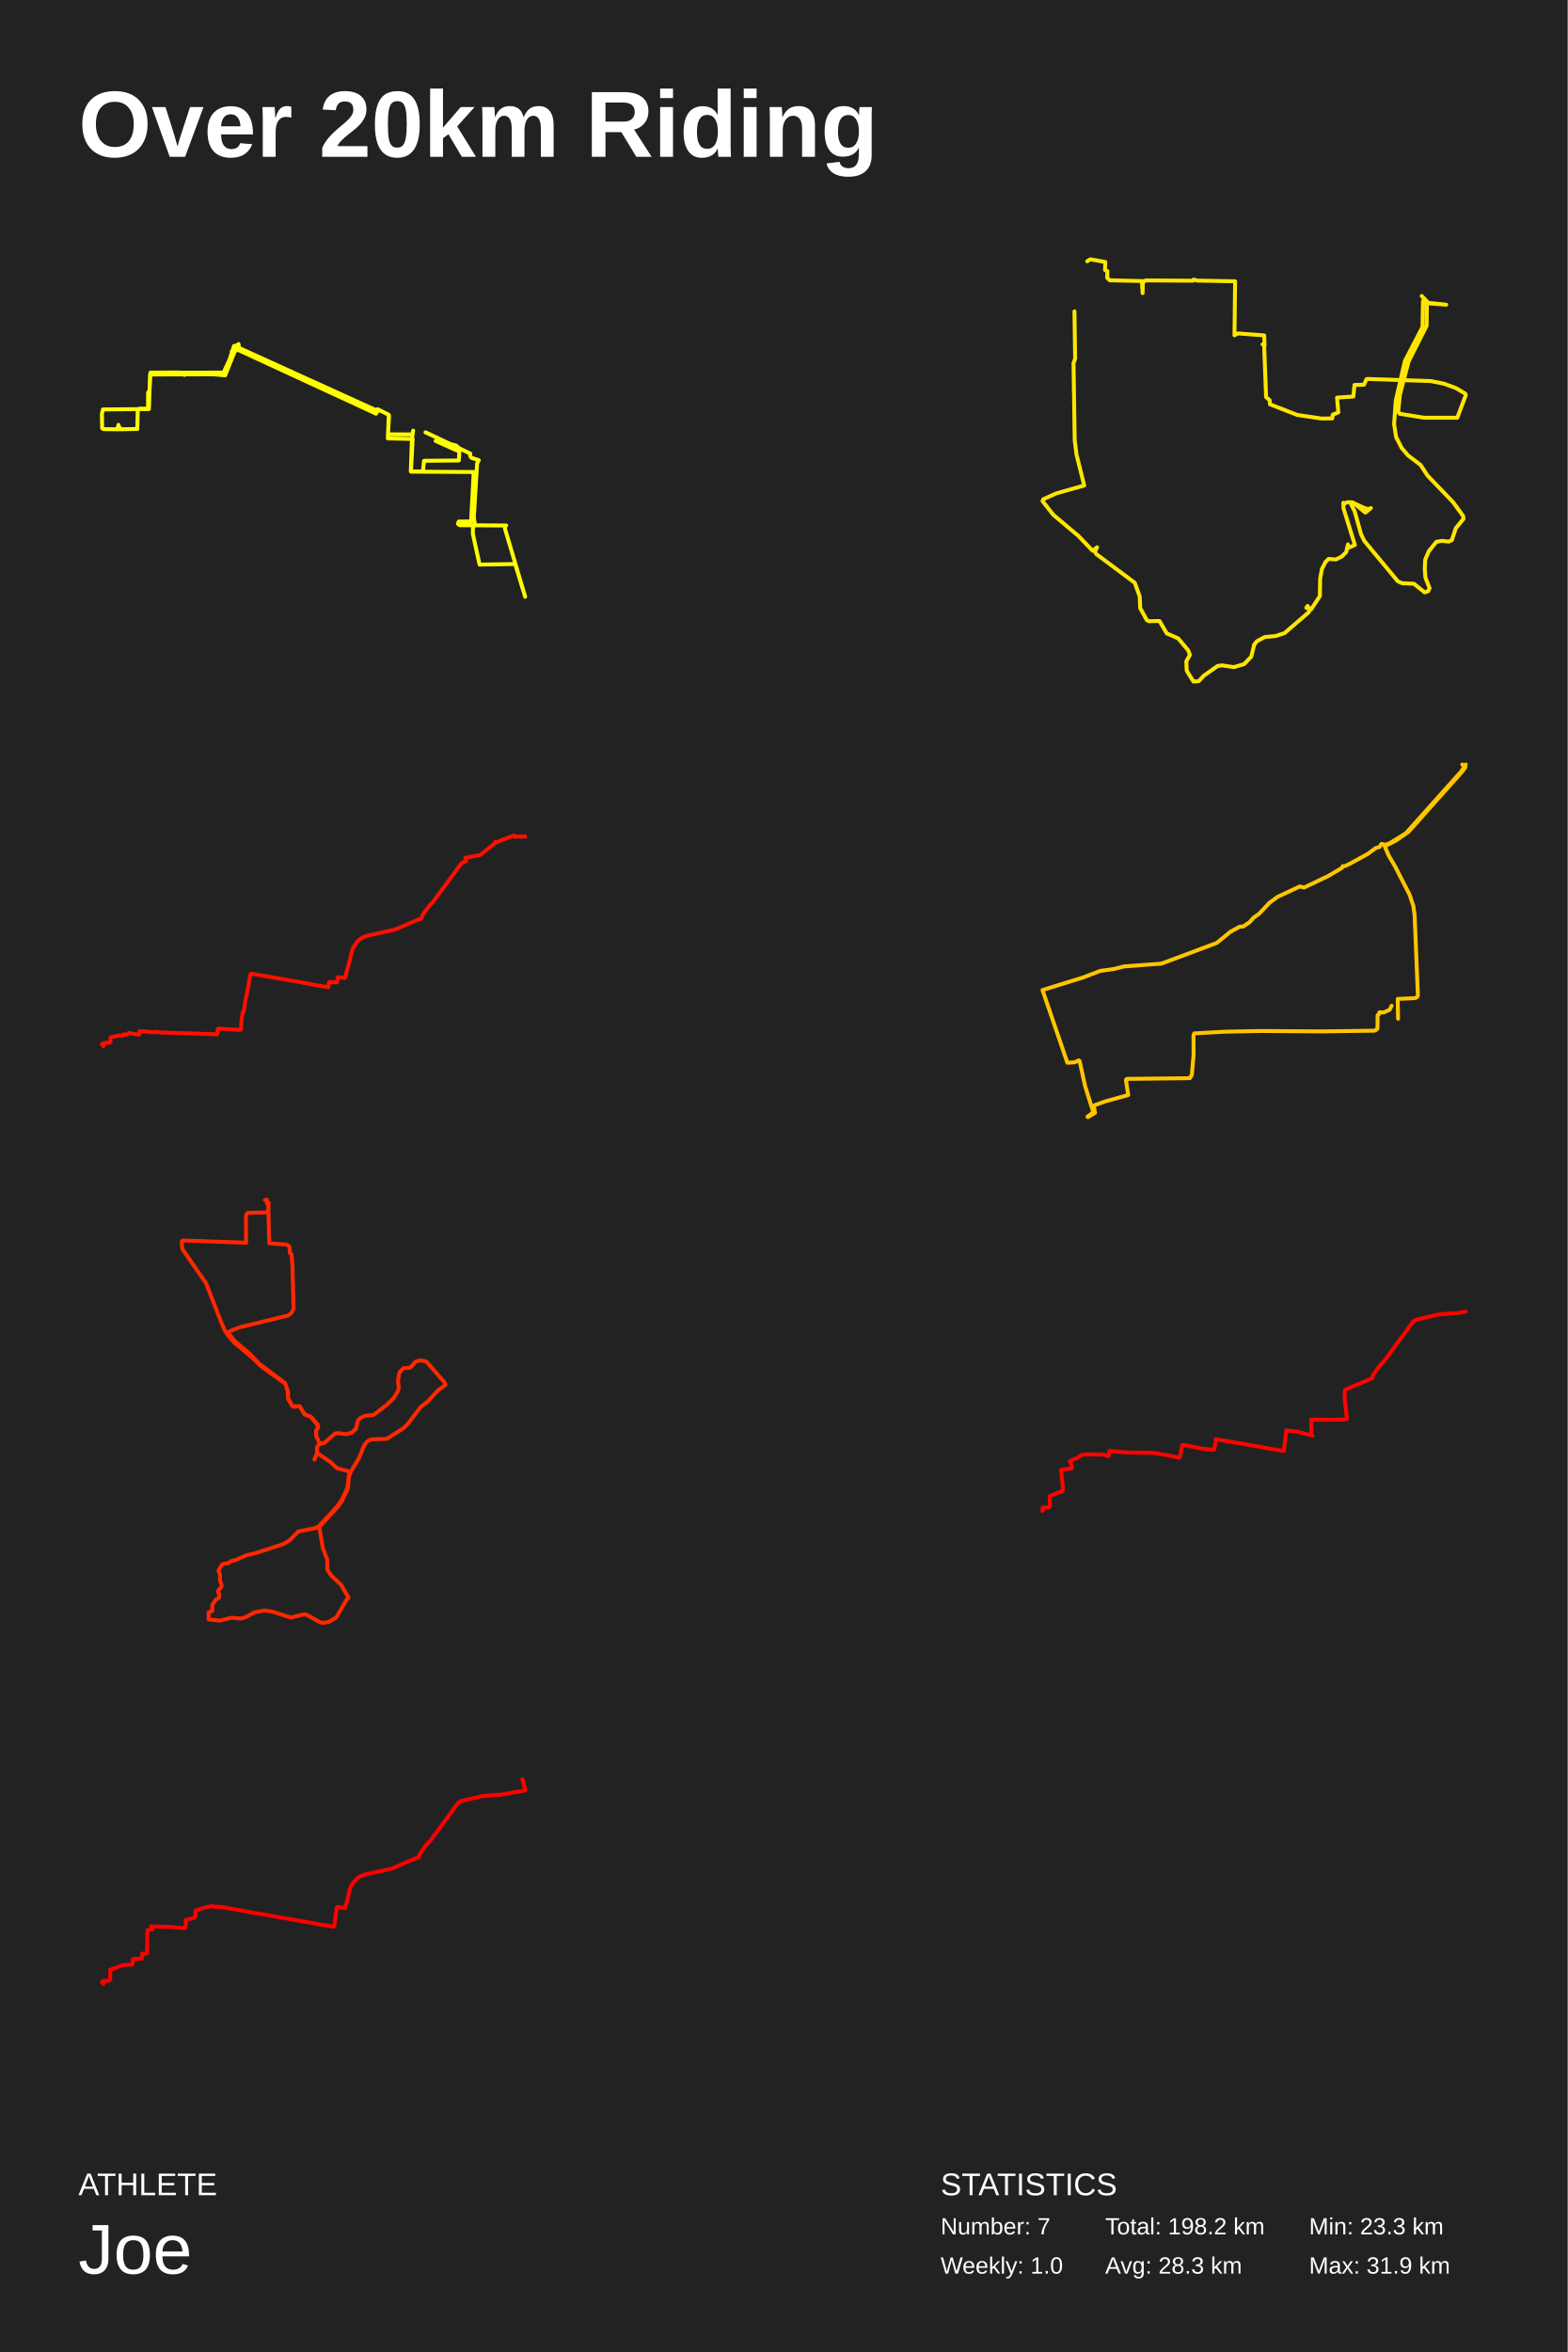
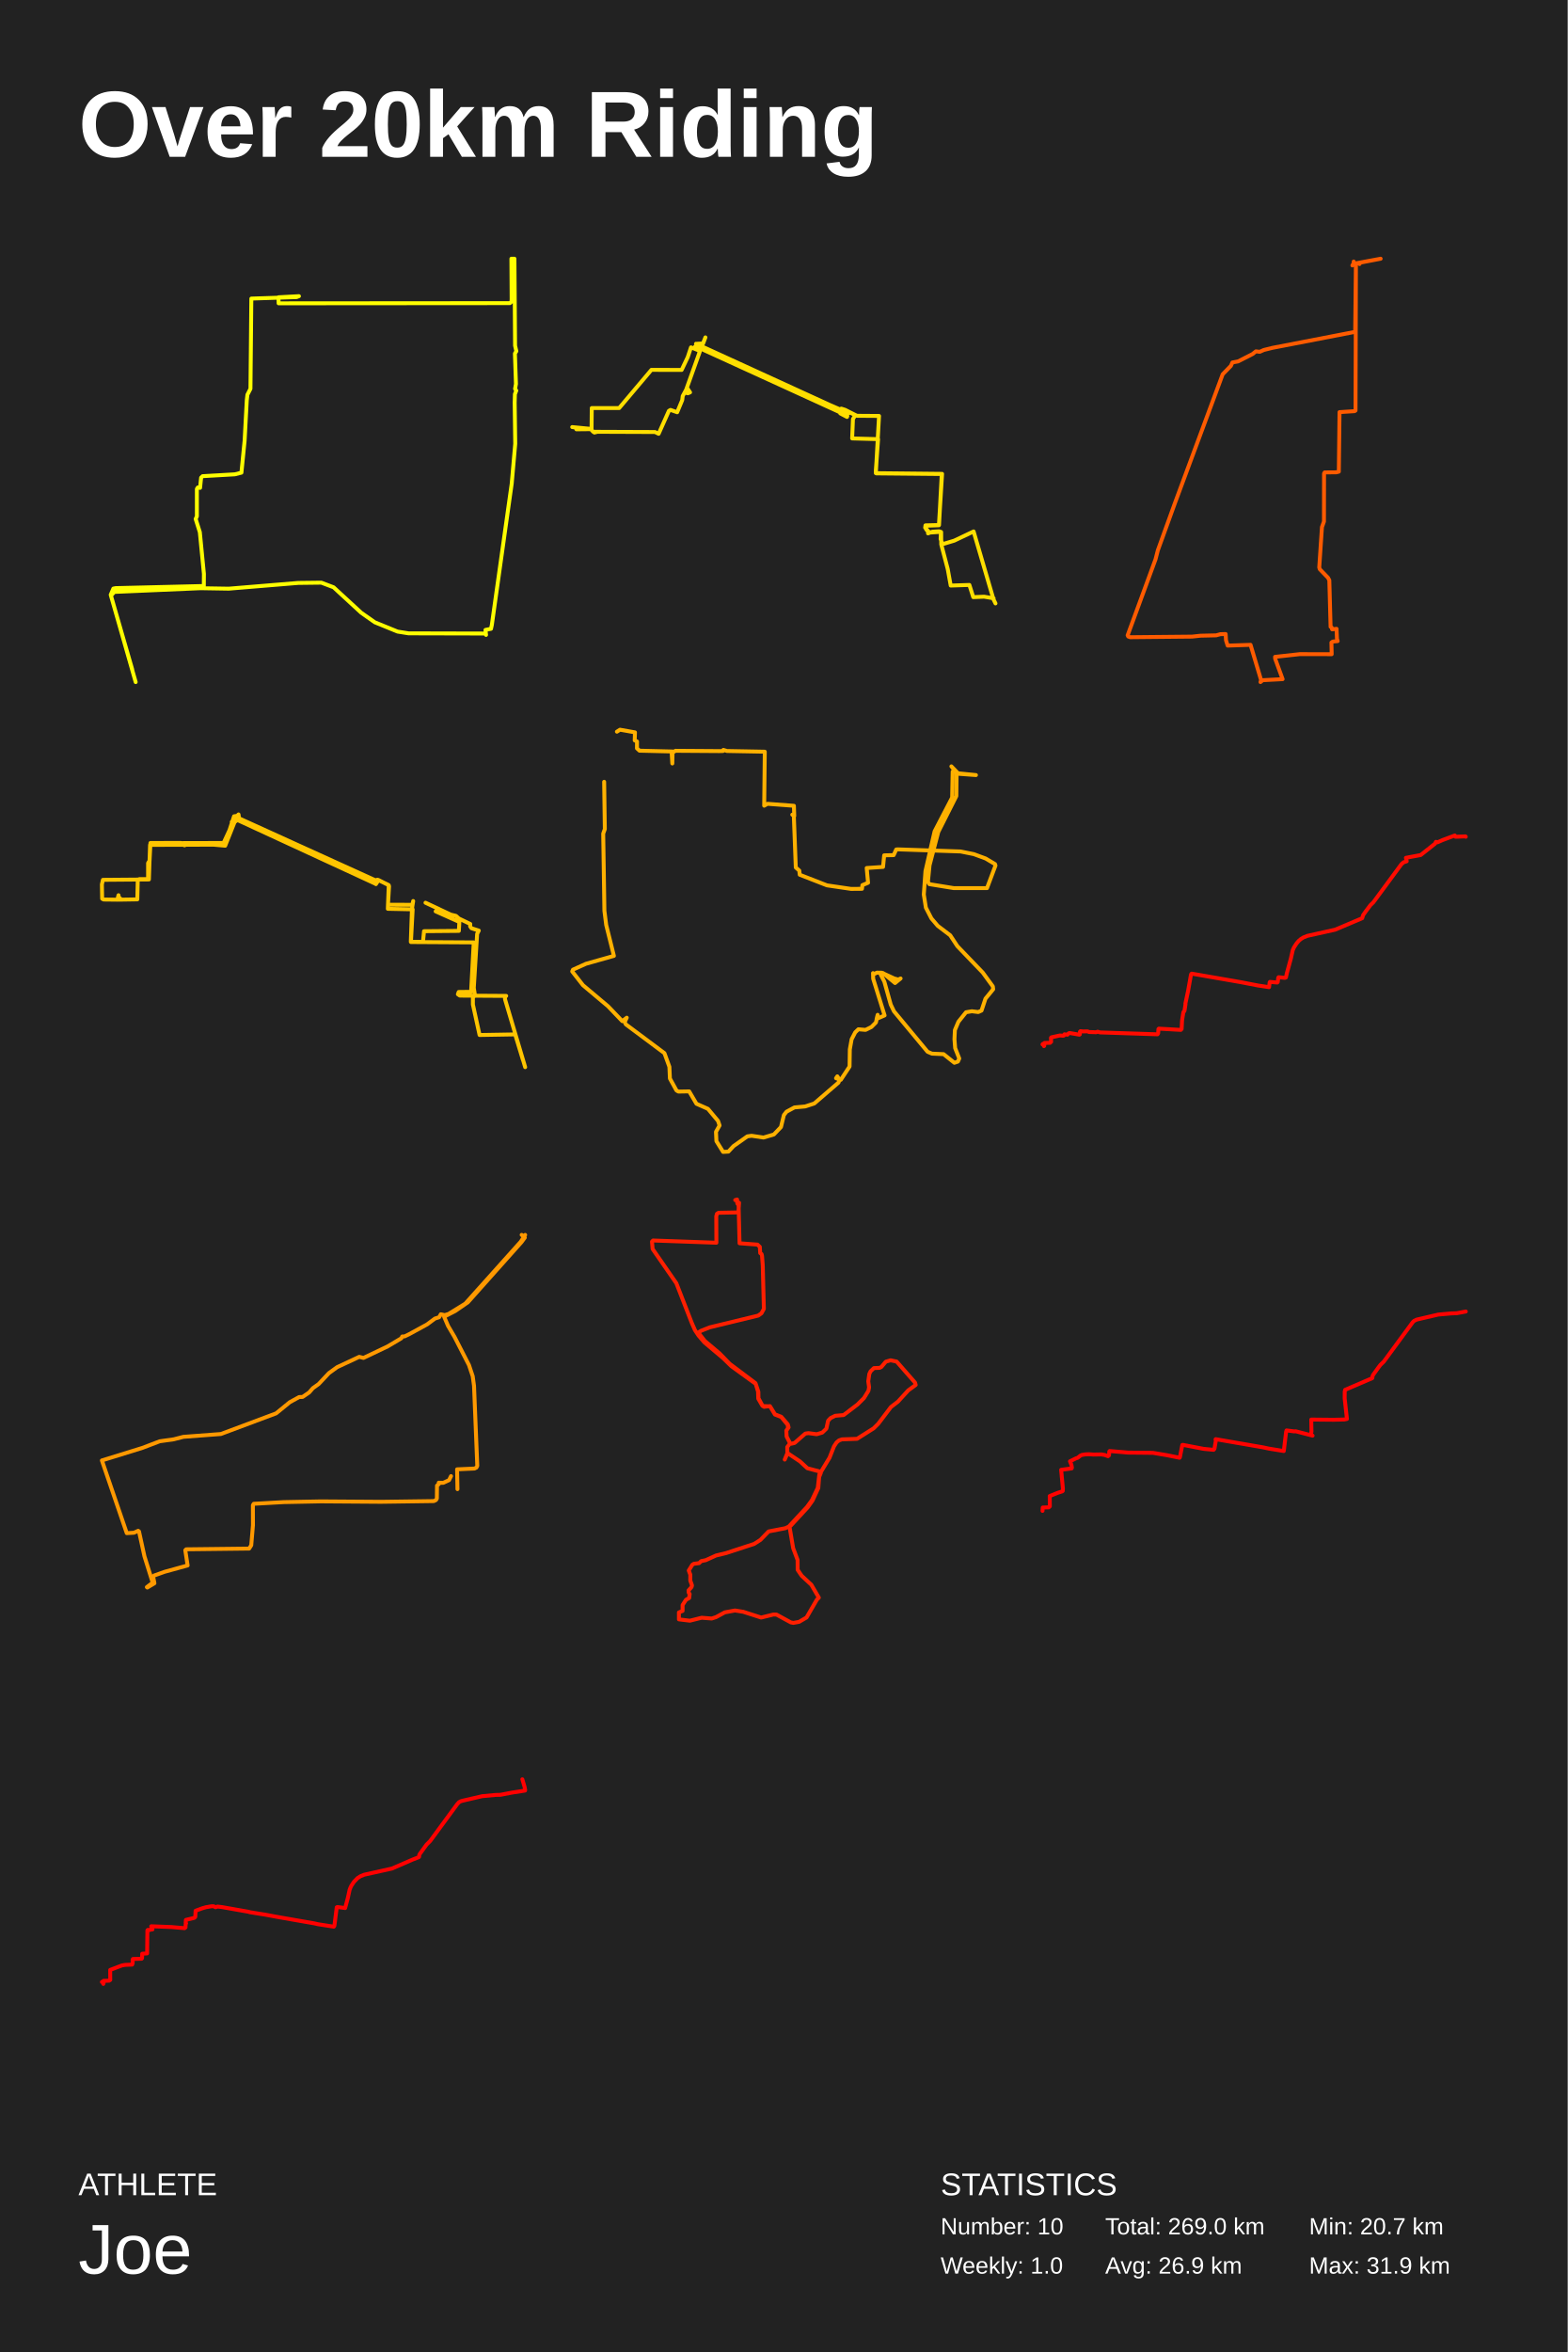
<svg xmlns="http://www.w3.org/2000/svg" baseProfile="full" height="300mm" version="1.1" viewBox="0,0,200,300" width="200mm">
  <defs />
  <rect fill="#222222" height="300" width="200" x="0" y="0" />
  <text fill="#FFFFFF" style="font-size:12px; font-family:Arial; font-weight:bold;" x="10" y="20">Over 20km Riding </text>
  <text fill="#FFFFFF" style="font-size:4px; font-family:Arial" x="10" y="280">ATHLETE</text>
  <text fill="#FFFFFF" style="font-size:9px; font-family:Arial" x="10" y="290">Joe</text>
  <text fill="#FFFFFF" style="font-size:4px; font-family:Arial" x="120" y="280">STATISTICS</text>
-   <text fill="#FFFFFF" style="font-size:3px; font-family:Arial" x="120" y="285">Number: 7</text>
+   <text fill="#FFFFFF" style="font-size:3px; font-family:Arial" x="120" y="285">Number: 10</text>
  <text fill="#FFFFFF" style="font-size:3px; font-family:Arial" x="120" y="290">Weekly: 1.0</text>
-   <text fill="#FFFFFF" style="font-size:3px; font-family:Arial" x="141" y="285">Total: 198.2 km</text>
-   <text fill="#FFFFFF" style="font-size:3px; font-family:Arial" x="141" y="290">Avg: 28.3 km</text>
-   <text fill="#FFFFFF" style="font-size:3px; font-family:Arial" x="167" y="285">Min: 23.3 km</text>
+   <text fill="#FFFFFF" style="font-size:3px; font-family:Arial" x="141" y="285">Total: 269.0 km</text>
+   <text fill="#FFFFFF" style="font-size:3px; font-family:Arial" x="141" y="290">Avg: 26.9 km</text>
+   <text fill="#FFFFFF" style="font-size:3px; font-family:Arial" x="167" y="285">Min: 20.7 km</text>
  <text fill="#FFFFFF" style="font-size:3px; font-family:Arial" x="167" y="290">Max: 31.9 km</text>
-   <polyline fill="none" points="66.714,75.199 65.723,71.939 61.182,72.015 60.331,68.129 60.331,67.238 60.593,66.954 60.445,66.006 60.871,59.115 61.084,58.698 60.143,58.395 59.979,58.158 59.995,57.854 58.539,57.153 58.17,56.821 57.508,56.66 54.284,55.144 56.035,55.959 56.067,56.054 55.576,56.243 58.604,57.599 58.539,58.736 54.095,58.774 53.964,60.129 52.41,60.129 52.557,55.902 52.712,54.926 52.606,55.409 49.496,55.399 49.636,53.03 49.546,52.869 48.171,52.205 48.064,52.233 48.31,52.328 47.803,52.243 30.364,44.318 30.315,44.233 30.446,44.242 30.52,44.489 30.43,43.882 30.25,44.062 29.857,44.119 29.284,45.882 28.523,47.522 23.384,47.532 23.229,47.712 23.548,47.825 23.712,47.74 23.262,47.74 23.188,47.532 22.983,47.513 19.195,47.522 19.08,49.788 18.892,50.082 18.892,52.034 18.777,52.129 17.763,52.129 17.574,52.252 17.517,54.717 15.111,54.755 15.087,54.594 15.324,54.584 15.152,54.471 15.119,54.186 14.972,54.755 13.213,54.736 13.033,54.632 13.0,52.802 13.131,52.224 18.998,52.177 19.145,47.769 27.23,47.74 28.728,47.873 29.931,44.849 30.111,44.726 29.563,44.839 30.168,44.536 47.925,52.736 48.04,52.565 47.958,52.774 48.294,52.252 49.595,52.906 49.48,55.921 52.647,55.987 52.426,60.158 60.437,60.205 60.102,66.508 58.522,66.527 58.416,66.821 58.661,66.992 64.578,67.029 64.414,67.2 64.431,67.465 67.0,76.118" stroke="#ffff00" stroke-linecap="round" stroke-linejoin="round" stroke-width="0.5" />
-   <polyline fill="none" points="138.703,33.326 139.096,33.073 141.008,33.414 140.975,34.438 141.27,34.577 141.259,35.449 141.587,35.752 145.804,35.853 145.771,37.383 145.694,36.068 146.164,35.765 151.757,35.803 152.238,35.79 152.282,35.651 152.752,35.79 157.569,35.879 157.493,42.766 157.908,42.526 161.284,42.779 161.327,44.081 161.076,43.916 161.273,44.043 161.524,50.652 161.972,51.044 162.027,51.574 165.501,52.927 168.581,53.381 169.969,53.369 170.023,52.901 170.744,52.598 170.569,50.715 172.656,50.576 172.798,49.098 174.011,49.072 174.338,48.352 174.557,48.339 182.543,48.605 184.236,48.946 185.744,49.502 186.934,50.21 187.0,50.399 185.918,53.28 181.68,53.28 178.566,52.775 178.381,52.484 178.588,50.374 179.702,46.115 182.007,41.54 182.04,38.583 181.374,37.749 182.226,38.634 184.509,38.861 182.281,38.697 181.942,38.419 181.538,38.419 181.472,41.73 179.233,46.039 178.064,51.12 177.856,54.102 178.118,55.77 178.828,57.147 179.637,58.095 181.221,59.295 182.139,60.685 185.372,64.046 186.661,65.815 186.705,66.182 185.722,67.382 185.219,68.898 184.804,69.088 183.985,68.987 183.242,69.113 182.27,70.326 181.822,71.387 181.767,72.55 181.855,73.687 182.379,75.014 182.204,75.405 181.756,75.557 180.38,74.458 178.894,74.394 178.337,74.154 174.054,68.999 173.639,68.14 172.82,65.209 172.361,64.312 172.667,64.122 174.186,65.386 174.896,64.804 174.601,64.943 174.076,64.804 172.503,64.072 171.88,64.059 171.443,64.274 171.378,64.122 171.4,64.842 172.853,69.517 171.837,69.96 171.968,69.442 171.749,70.414 171.17,70.996 170.427,71.362 169.51,71.286 169.106,71.678 168.647,72.562 168.417,73.851 168.385,76.037 167.27,77.73 166.659,77.528 166.822,77.288 167.095,77.73 166.975,78.084 163.884,80.749 162.726,81.128 161.349,81.255 160.344,81.798 160.005,82.228 159.634,83.756 158.727,84.704 157.405,85.095 155.887,84.868 155.341,84.944 153.571,86.194 152.926,86.889 152.249,86.927 151.397,85.55 151.342,84.363 151.801,83.554 151.604,82.973 150.315,81.432 148.852,80.787 147.923,79.208 146.546,79.233 146.295,79.082 145.465,77.566 145.399,76.075 144.766,74.331 139.839,70.655 139.697,70.364 139.959,69.808 139.391,70.25 137.577,68.355 134.376,65.664 133.0,63.907 133.098,63.68 134.748,62.934 138.32,61.924 137.337,57.981 137.108,56.174 136.955,46.33 137.162,45.749 137.075,39.721" stroke="#ffe600" stroke-linecap="round" stroke-linejoin="round" stroke-width="0.5" />
-   <polyline fill="none" points="13.0,133.215 13.045,133.151 13.152,133.182 13.181,133.433 13.215,133.407 13.244,133.029 13.974,133.009 13.997,132.926 14.1,132.89 14.077,132.383 14.122,132.316 15.217,132.075 15.613,132.109 15.722,132.085 15.794,131.928 16.176,131.979 16.319,131.817 16.448,131.76 17.707,131.977 17.765,131.936 17.776,131.597 17.839,131.527 18.189,131.563 18.73,131.55 18.94,131.636 19.85,131.664 20.031,131.594 20.348,131.687 27.668,131.928 27.753,131.811 27.788,131.258 27.84,131.204 30.642,131.364 30.747,131.245 30.806,130.138 30.966,129.13 31.022,129.021 31.08,128.995 31.121,128.882 31.239,128.108 31.228,128.005 31.572,126.389 31.91,124.485 31.961,124.252 32.028,124.188 38.239,125.266 40.501,125.703 41.902,125.913 41.976,125.305 42.016,125.24 42.948,125.323 43.008,125.261 43.077,124.715 43.118,124.645 43.92,124.726 44.056,124.674 44.179,124.11 44.689,122.245 44.93,121.177 45.091,120.827 45.424,120.315 45.688,120.01 45.943,119.788 46.285,119.573 46.794,119.368 50.332,118.582 53.783,117.118 53.901,116.727 54.257,116.222 54.851,115.431 55.2,115.1 58.789,110.227 59.062,109.989 59.464,109.857 59.361,109.414 61.247,109.06 63.08,107.608 63.187,107.378 63.402,107.434 64.034,107.152 65.599,106.567 65.69,106.73 66.96,106.681 67.0,106.73" stroke="#ff0f00" stroke-linecap="round" stroke-linejoin="round" stroke-width="0.5" />
-   <polyline fill="none" points="178.361,129.941 178.314,127.414 180.532,127.314 180.777,127.192 180.89,126.977 180.473,116.759 180.307,115.542 179.83,114.117 177.983,110.516 177.163,109.122 176.659,107.95 178.076,107.222 179.685,106.111 186.537,98.427 186.954,97.86 186.55,97.508 186.775,97.676 187.0,97.515 186.437,98.381 179.36,106.28 177.222,107.598 176.732,107.743 176.236,107.636 176.017,108.019 175.494,108.18 174.495,108.923 172.164,110.195 171.602,110.463 171.317,110.47 171.211,110.693 169.457,111.734 166.372,113.205 165.829,113.067 163.009,114.385 161.963,115.143 160.652,116.537 159.911,117.066 159.441,117.61 158.6,118.184 158.17,118.192 156.971,118.851 155.224,120.275 148.18,122.91 143.394,123.27 142.169,123.584 140.375,123.837 138.17,124.679 133.0,126.28 136.171,135.555 137.085,135.501 137.627,135.256 137.733,135.332 138.428,138.511 139.481,141.872 138.733,142.439 138.793,142.492 139.7,141.949 139.547,141.152 139.647,140.969 140.997,140.486 143.936,139.674 143.638,137.737 143.751,137.615 151.788,137.523 152.053,137.101 152.271,134.544 152.264,131.986 152.37,131.81 156.21,131.595 160.943,131.503 168.59,131.557 175.342,131.465 175.62,131.335 175.733,131.136 175.752,129.489 175.984,129.305 175.971,129.122 176.547,129.137 177.288,128.792 177.54,128.279" stroke="#ffc600" stroke-linecap="round" stroke-linejoin="round" stroke-width="0.5" />
-   <polyline fill="none" points="34.288,153.409 34.202,154.644 31.666,154.69 31.466,154.822 31.379,155.138 31.393,158.511 23.312,158.226 23.179,158.365 23.259,159.306 26.288,163.683 28.263,168.761 28.657,169.656 29.117,170.351 29.871,171.231 32.267,173.245 33.288,174.248 36.41,176.509 36.71,177.505 36.737,178.4 37.258,179.303 37.484,179.441 38.218,179.349 38.866,180.429 39.666,180.738 40.494,181.741 40.54,182.135 40.314,182.482 40.36,183.246 40.794,184.071 40.961,184.148 41.375,184.048 42.742,182.852 43.149,182.798 44.184,182.937 44.904,182.729 45.425,182.227 45.645,181.216 45.959,180.877 46.552,180.584 47.627,180.491 49.401,179.141 50.222,178.323 50.789,177.404 50.876,176.957 50.769,176.185 50.903,175.251 51.063,174.912 51.49,174.503 52.211,174.472 52.437,174.364 53.005,173.685 53.618,173.507 54.392,173.669 56.735,176.347 56.821,176.648 55.867,177.35 54.559,178.778 53.659,179.472 52.044,181.602 51.45,182.189 49.341,183.523 47.413,183.593 47.039,183.724 46.726,183.986 46.399,184.48 45.825,185.939 44.524,188.084 44.33,189.781 43.583,191.347 42.943,192.227 40.707,194.634 41.188,197.465 41.755,198.977 41.762,200.235 42.275,200.991 43.51,202.14 44.464,203.783 44.204,204.053 42.896,206.313 41.942,206.869 41.208,207.0 40.887,206.938 39.066,205.943 38.666,205.935 37.104,206.321 34.829,205.588 33.768,205.419 32.467,205.658 31.346,206.267 30.792,206.445 29.518,206.344 28.01,206.722 26.615,206.553 26.615,205.666 27.082,205.473 27.082,204.724 27.509,204.061 27.923,203.83 27.983,203.32 27.856,203.143 27.843,202.858 28.23,202.426 28.283,202.217 28.063,201.592 28.07,200.852 27.869,200.32 28.317,199.594 28.517,199.463 29.191,199.378 29.451,199.124 30.045,199 31.346,198.406 32.627,198.098 36.217,196.925 37.011,196.416 38.058,195.336 40.18,194.927 40.887,194.595 43.043,192.265 43.663,191.393 44.397,189.796 44.504,188.392 44.717,187.875 44.617,187.705 42.996,187.273 42.055,186.401 40.474,185.344 40.113,186.17 40.447,185.344 40.434,184.573 40.794,184.11 40.347,183.199 40.32,182.474 40.607,182.065 40.507,181.679 39.666,180.707 38.866,180.398 38.245,179.38 37.304,179.341 36.764,178.346 36.751,177.528 36.384,176.424 33.094,173.955 31.786,172.612 29.925,171.045 29.144,170.058 29.164,169.919 29.444,169.741 30.558,169.301 36.73,167.804 37.144,167.511 37.451,166.947 37.311,161.421 37.218,160.194 37.158,159.955 36.984,159.831 36.937,159.036 36.637,158.751 34.348,158.581 34.228,153.718 34.062,153.502 34.035,153.0 33.795,153.069" stroke="#ff2800" stroke-linecap="round" stroke-linejoin="round" stroke-width="0.5" />
-   <polyline fill="none" points="133.0,192.715 133.032,192.284 133.806,192.265 133.84,192.169 133.935,192.137 133.921,190.822 134.942,190.412 135.533,190.219 135.586,190.163 135.6,189.855 135.377,187.479 136.722,187.294 136.75,187.195 136.688,186.847 136.505,186.389 137.259,186.019 137.493,185.939 137.84,185.663 138.047,185.574 138.498,185.505 138.922,185.489 139.519,185.531 140.5,185.513 140.926,185.58 141.359,185.74 141.38,185.649 141.482,185.636 141.519,185.135 141.567,185.079 143.936,185.28 147.089,185.312 148.899,185.617 150.489,185.939 150.531,185.853 150.834,184.304 150.897,184.291 153.547,184.803 154.827,184.926 154.936,184.797 155.117,183.734 155.073,183.592 155.098,183.568 161.126,184.61 161.872,184.771 163.781,185.081 164.078,182.625 164.133,182.451 165.094,182.574 165.307,182.563 167.451,183.118 167.217,183.011 167.312,182.627 167.286,181.065 170.136,181.092 171.511,181.057 171.837,180.99 171.548,178.365 171.555,177.51 171.606,177.274 175.053,175.792 175.092,175.722 175.094,175.554 175.173,175.374 175.828,174.46 176.101,174.101 176.532,173.683 180.222,168.66 180.414,168.47 180.747,168.314 183.488,167.674 185.155,167.526 185.845,167.502 187.0,167.285" stroke="#ff0300" stroke-linecap="round" stroke-linejoin="round" stroke-width="0.5" />
+   <polyline fill="none" points="16.87,85.393 14.156,75.985 14.584,75.5 25.585,75.027 29.188,75.086 38.036,74.353 40.995,74.318 42.556,74.909 46.087,78.159 47.822,79.377 50.72,80.559 52.119,80.783 61.875,80.807 62.007,80.984 61.936,80.346 62.64,80.204 62.742,79.743 65.283,61.682 65.732,56.599 65.661,51.35 65.691,50.274 65.865,49.825 65.712,49.6 65.824,48.973 65.691,45.084 65.875,44.8 65.712,44.09 65.63,33.0 65.242,33.0 65.273,38.143 65.253,38.486 65.048,38.664 35.545,38.687 35.525,37.919 38.138,37.777 37.842,37.895 32.066,38.084 31.953,49.588 31.565,50.345 31.484,51.042 31.208,56.197 30.8,60.287 29.953,60.5 25.851,60.736 25.657,60.925 25.524,62.226 25.238,62.178 25.116,62.367 25.116,65.855 24.963,66.197 25.493,67.876 26.014,73.195 26.004,74.743 14.747,75.015 14.462,75.074 14.125,75.866 17.309,87.0" stroke="#ffff00" stroke-linecap="round" stroke-linejoin="round" stroke-width="0.5" />
+   <polyline fill="none" points="126.762,76.315 125.544,76.108 124.165,76.167 123.671,74.61 121.288,74.688 120.904,72.569 120.079,69.433 120.07,67.865 119.806,67.767 118.963,67.816 118.393,68.033 118.47,67.905 118.146,67.51 118.121,67.057 119.781,66.998 120.189,60.44 111.736,60.352 112.144,53.054 109.318,53.034 107.819,52.275 107.326,52.117 107.573,52.216 107.462,52.285 108.279,52.551 107.453,52.236 108.279,52.699 105.972,51.703 88.792,43.843 89.363,44.06 88.971,43.843 89.703,43.813 89.993,43.034 89.294,44.76 88.154,44.306 87.737,45.559 86.962,47.186 83.105,47.176 78.993,52.048 75.494,52.048 75.469,54.711 73.0,54.474 73.409,54.523 73.536,54.76 75.367,54.74 75.682,55.076 76.218,55.076 75.826,55.174 76.116,55.076 83.565,55.105 84.025,55.332 85.336,52.403 85.54,52.285 86.391,52.581 87.038,51.032 87.098,50.52 87.583,49.622 87.703,49.543 88.035,50.046 87.754,50.165 87.405,50.076 89.269,44.878 88.775,44.365 89.158,44.434 88.673,44.208 89.252,44.405 106.926,52.482 108.1,53.074 107.198,52.729 108.058,53.182 107.258,52.758 107.496,52.216 109.258,52.995 109.062,53.044 108.816,53.449 108.713,55.924 112.025,56.013 111.727,60.144 111.812,60.381 120.147,60.46 119.798,66.968 118.07,67.008 118.027,67.303 118.58,67.934 120.036,67.836 120.002,68.763 120.24,69.413 121.739,68.96 124.208,67.787 126.745,76.443 127.0,76.966" stroke="#ffdf00" stroke-linecap="round" stroke-linejoin="round" stroke-width="0.5" />
+   <polyline fill="none" points="160.81,87.0 160.888,86.755 159.541,82.25 156.62,82.347 156.408,81.664 156.364,80.871 155.696,80.891 155.151,81.039 153.153,81.084 152.079,81.2 144.172,81.277 143.933,81.187 143.86,81.032 147.416,71.345 147.716,70.185 149.853,64.28 155.985,47.742 157.031,46.666 157.226,46.233 157.949,46.098 159.786,45.163 160.225,44.815 160.715,44.873 161.233,44.641 162.323,44.37 172.89,42.326 172.979,33.793 172.99,33.626 173.191,33.574 172.712,33.645 172.701,33.361 172.701,33.555 172.534,33.858 172.673,33.645 176.14,33.0 173.48,33.51 173.413,33.548 173.447,33.677 173.369,33.548 172.985,33.658 172.935,52.359 172.818,52.443 170.892,52.566 170.803,60.161 170.464,60.244 169.001,60.257 168.917,60.393 168.906,66.523 168.65,67.232 168.305,72.376 168.377,72.608 169.418,73.685 169.59,74.007 169.752,79.956 169.891,80.04 169.946,80.272 170.514,80.207 170.564,81.471 170.653,81.774 170.03,81.832 169.857,81.954 169.891,83.443 165.818,83.436 162.668,83.784 162.685,84.029 163.631,86.626 160.938,86.768 160.888,86.826 160.96,86.878" stroke="#ff5b00" stroke-linecap="round" stroke-linejoin="round" stroke-width="0.5" />
+   <polyline fill="none" points="66.714,135.199 65.723,131.939 61.182,132.015 60.331,128.129 60.331,127.238 60.593,126.954 60.445,126.006 60.871,119.115 61.084,118.698 60.143,118.395 59.979,118.158 59.995,117.854 58.539,117.153 58.17,116.821 57.508,116.66 54.284,115.144 56.035,115.959 56.067,116.054 55.576,116.243 58.604,117.599 58.539,118.736 54.095,118.774 53.964,120.129 52.41,120.129 52.557,115.902 52.712,114.926 52.606,115.409 49.496,115.399 49.636,113.03 49.546,112.869 48.171,112.205 48.064,112.233 48.31,112.328 47.803,112.243 30.364,104.318 30.315,104.233 30.446,104.242 30.52,104.489 30.43,103.882 30.25,104.062 29.857,104.119 29.284,105.882 28.523,107.522 23.384,107.532 23.229,107.712 23.548,107.825 23.712,107.74 23.262,107.74 23.188,107.532 22.983,107.513 19.195,107.522 19.08,109.788 18.892,110.082 18.892,112.034 18.777,112.129 17.763,112.129 17.574,112.252 17.517,114.717 15.111,114.755 15.087,114.594 15.324,114.584 15.152,114.471 15.119,114.186 14.972,114.755 13.213,114.736 13.033,114.632 13.0,112.802 13.131,112.224 18.998,112.177 19.145,107.769 27.23,107.74 28.728,107.873 29.931,104.849 30.111,104.726 29.563,104.839 30.168,104.536 47.925,112.736 48.04,112.565 47.958,112.774 48.294,112.252 49.595,112.906 49.48,115.921 52.647,115.987 52.426,120.158 60.437,120.205 60.102,126.508 58.522,126.527 58.416,126.821 58.661,126.992 64.578,127.029 64.414,127.2 64.431,127.465 67.0,136.118" stroke="#ffc500" stroke-linecap="round" stroke-linejoin="round" stroke-width="0.5" />
+   <polyline fill="none" points="78.703,93.326 79.096,93.073 81.008,93.414 80.975,94.438 81.27,94.577 81.259,95.449 81.587,95.752 85.804,95.853 85.771,97.383 85.694,96.068 86.164,95.765 91.757,95.803 92.238,95.79 92.282,95.651 92.752,95.79 97.569,95.879 97.493,102.766 97.908,102.526 101.284,102.779 101.327,104.081 101.076,103.916 101.273,104.043 101.524,110.652 101.972,111.044 102.027,111.574 105.501,112.927 108.581,113.381 109.969,113.369 110.023,112.901 110.744,112.598 110.569,110.715 112.656,110.576 112.798,109.098 114.011,109.072 114.338,108.352 114.557,108.339 122.543,108.605 124.236,108.946 125.744,109.502 126.934,110.21 127.0,110.399 125.918,113.28 121.68,113.28 118.566,112.775 118.381,112.484 118.588,110.374 119.702,106.115 122.007,101.54 122.04,98.583 121.374,97.749 122.226,98.634 124.509,98.861 122.281,98.697 121.942,98.419 121.538,98.419 121.472,101.73 119.233,106.039 118.064,111.12 117.856,114.102 118.118,115.77 118.828,117.147 119.637,118.095 121.221,119.295 122.139,120.685 125.372,124.046 126.661,125.815 126.705,126.182 125.722,127.382 125.219,128.898 124.804,129.088 123.985,128.987 123.242,129.113 122.27,130.326 121.822,131.387 121.767,132.55 121.855,133.687 122.379,135.014 122.204,135.405 121.756,135.557 120.38,134.458 118.894,134.394 118.337,134.154 114.054,128.999 113.639,128.14 112.82,125.209 112.361,124.312 112.667,124.122 114.186,125.386 114.896,124.804 114.601,124.943 114.076,124.804 112.503,124.072 111.88,124.059 111.443,124.274 111.378,124.122 111.4,124.842 112.853,129.517 111.837,129.96 111.968,129.442 111.749,130.414 111.17,130.996 110.427,131.362 109.51,131.286 109.106,131.678 108.647,132.562 108.417,133.851 108.385,136.037 107.27,137.73 106.659,137.528 106.822,137.288 107.095,137.73 106.975,138.084 103.884,140.749 102.726,141.128 101.349,141.255 100.344,141.798 100.005,142.228 99.634,143.756 98.727,144.704 97.405,145.095 95.887,144.868 95.341,144.944 93.571,146.194 92.926,146.889 92.249,146.927 91.397,145.55 91.342,144.363 91.801,143.554 91.604,142.973 90.315,141.432 88.852,140.787 87.923,139.208 86.546,139.233 86.295,139.082 85.465,137.566 85.399,136.075 84.766,134.331 79.839,130.655 79.697,130.364 79.959,129.808 79.391,130.25 77.577,128.355 74.376,125.664 73.0,123.907 73.098,123.68 74.748,122.934 78.32,121.924 77.337,117.981 77.108,116.174 76.955,106.33 77.162,105.749 77.075,99.721" stroke="#ffb100" stroke-linecap="round" stroke-linejoin="round" stroke-width="0.5" />
+   <polyline fill="none" points="133.0,133.215 133.045,133.151 133.152,133.182 133.181,133.433 133.215,133.407 133.244,133.029 133.974,133.009 133.997,132.926 134.1,132.89 134.077,132.383 134.122,132.316 135.217,132.075 135.613,132.109 135.722,132.085 135.794,131.928 136.176,131.979 136.319,131.817 136.448,131.76 137.707,131.977 137.765,131.936 137.776,131.597 137.839,131.527 138.189,131.563 138.73,131.55 138.94,131.636 139.85,131.664 140.031,131.594 140.348,131.687 147.668,131.928 147.753,131.811 147.788,131.258 147.84,131.204 150.642,131.364 150.747,131.245 150.806,130.138 150.966,129.13 151.022,129.021 151.08,128.995 151.121,128.882 151.239,128.108 151.228,128.005 151.572,126.389 151.91,124.485 151.961,124.252 152.028,124.188 158.239,125.266 160.501,125.703 161.902,125.913 161.976,125.305 162.016,125.24 162.948,125.323 163.008,125.261 163.077,124.715 163.118,124.645 163.92,124.726 164.056,124.674 164.179,124.11 164.689,122.245 164.93,121.177 165.091,120.827 165.424,120.315 165.688,120.01 165.943,119.788 166.285,119.573 166.794,119.368 170.332,118.582 173.783,117.118 173.901,116.727 174.257,116.222 174.851,115.431 175.2,115.1 178.789,110.227 179.062,109.989 179.464,109.857 179.361,109.414 181.247,109.06 183.08,107.608 183.187,107.378 183.402,107.434 184.034,107.152 185.599,106.567 185.69,106.73 186.96,106.681 187.0,106.73" stroke="#ff0b00" stroke-linecap="round" stroke-linejoin="round" stroke-width="0.5" />
+   <polyline fill="none" points="58.361,189.941 58.314,187.414 60.532,187.314 60.777,187.192 60.89,186.977 60.473,176.759 60.307,175.542 59.83,174.117 57.983,170.516 57.163,169.122 56.659,167.95 58.076,167.222 59.685,166.111 66.537,158.427 66.954,157.86 66.55,157.508 66.775,157.676 67.0,157.515 66.437,158.381 59.36,166.28 57.222,167.598 56.732,167.743 56.236,167.636 56.017,168.019 55.494,168.18 54.495,168.923 52.164,170.195 51.602,170.463 51.317,170.47 51.211,170.693 49.457,171.734 46.372,173.205 45.829,173.067 43.009,174.385 41.963,175.143 40.652,176.537 39.911,177.066 39.441,177.61 38.6,178.184 38.17,178.192 36.971,178.851 35.224,180.275 28.18,182.91 23.394,183.27 22.169,183.584 20.375,183.837 18.17,184.679 13.0,186.28 16.171,195.555 17.085,195.501 17.627,195.256 17.733,195.332 18.428,198.511 19.481,201.872 18.733,202.439 18.793,202.492 19.7,201.949 19.547,201.152 19.647,200.969 20.997,200.486 23.936,199.674 23.638,197.737 23.751,197.615 31.788,197.523 32.053,197.101 32.271,194.544 32.264,191.986 32.37,191.81 36.21,191.595 40.943,191.503 48.59,191.557 55.342,191.465 55.62,191.335 55.733,191.136 55.752,189.489 55.984,189.305 55.971,189.122 56.547,189.137 57.288,188.792 57.54,188.279" stroke="#ff9900" stroke-linecap="round" stroke-linejoin="round" stroke-width="0.5" />
+   <polyline fill="none" points="94.288,153.409 94.202,154.644 91.666,154.69 91.466,154.822 91.379,155.138 91.393,158.511 83.312,158.226 83.179,158.365 83.259,159.306 86.288,163.683 88.263,168.761 88.657,169.656 89.117,170.351 89.871,171.231 92.267,173.245 93.288,174.248 96.41,176.509 96.71,177.505 96.737,178.4 97.258,179.303 97.484,179.441 98.218,179.349 98.866,180.429 99.666,180.738 100.494,181.741 100.54,182.135 100.314,182.482 100.36,183.246 100.794,184.071 100.961,184.148 101.375,184.048 102.742,182.852 103.149,182.798 104.184,182.937 104.904,182.729 105.425,182.227 105.645,181.216 105.959,180.877 106.552,180.584 107.627,180.491 109.401,179.141 110.222,178.323 110.789,177.404 110.876,176.957 110.769,176.185 110.903,175.251 111.063,174.912 111.49,174.503 112.211,174.472 112.437,174.364 113.005,173.685 113.618,173.507 114.392,173.669 116.735,176.347 116.821,176.648 115.867,177.35 114.559,178.778 113.659,179.472 112.044,181.602 111.45,182.189 109.341,183.523 107.413,183.593 107.039,183.724 106.726,183.986 106.399,184.48 105.825,185.939 104.524,188.084 104.33,189.781 103.583,191.347 102.943,192.227 100.707,194.634 101.188,197.465 101.755,198.977 101.762,200.235 102.275,200.991 103.51,202.14 104.464,203.783 104.204,204.053 102.896,206.313 101.942,206.869 101.208,207.0 100.887,206.938 99.066,205.943 98.666,205.935 97.104,206.321 94.829,205.588 93.768,205.419 92.467,205.658 91.346,206.267 90.792,206.445 89.518,206.344 88.01,206.722 86.615,206.553 86.615,205.666 87.082,205.473 87.082,204.724 87.509,204.061 87.923,203.83 87.983,203.32 87.856,203.143 87.843,202.858 88.23,202.426 88.283,202.217 88.063,201.592 88.07,200.852 87.869,200.32 88.317,199.594 88.517,199.463 89.191,199.378 89.451,199.124 90.045,199 91.346,198.406 92.627,198.098 96.217,196.925 97.011,196.416 98.058,195.336 100.18,194.927 100.887,194.595 103.043,192.265 103.663,191.393 104.397,189.796 104.504,188.392 104.717,187.875 104.617,187.705 102.996,187.273 102.055,186.401 100.474,185.344 100.113,186.17 100.447,185.344 100.434,184.573 100.794,184.11 100.347,183.199 100.32,182.474 100.607,182.065 100.507,181.679 99.666,180.707 98.866,180.398 98.245,179.38 97.304,179.341 96.764,178.346 96.751,177.528 96.384,176.424 93.094,173.955 91.786,172.612 89.925,171.045 89.144,170.058 89.164,169.919 89.444,169.741 90.558,169.301 96.73,167.804 97.144,167.511 97.451,166.947 97.311,161.421 97.218,160.194 97.158,159.955 96.984,159.831 96.937,159.036 96.637,158.751 94.348,158.581 94.228,153.718 94.062,153.502 94.035,153.0 93.795,153.069" stroke="#ff1f00" stroke-linecap="round" stroke-linejoin="round" stroke-width="0.5" />
+   <polyline fill="none" points="133.0,192.715 133.032,192.284 133.806,192.265 133.84,192.169 133.935,192.137 133.921,190.822 134.942,190.412 135.533,190.219 135.586,190.163 135.6,189.855 135.377,187.479 136.722,187.294 136.75,187.195 136.688,186.847 136.505,186.389 137.259,186.019 137.493,185.939 137.84,185.663 138.047,185.574 138.498,185.505 138.922,185.489 139.519,185.531 140.5,185.513 140.926,185.58 141.359,185.74 141.38,185.649 141.482,185.636 141.519,185.135 141.567,185.079 143.936,185.28 147.089,185.312 148.899,185.617 150.489,185.939 150.531,185.853 150.834,184.304 150.897,184.291 153.547,184.803 154.827,184.926 154.936,184.797 155.117,183.734 155.073,183.592 155.098,183.568 161.126,184.61 161.872,184.771 163.781,185.081 164.078,182.625 164.133,182.451 165.094,182.574 165.307,182.563 167.451,183.118 167.217,183.011 167.312,182.627 167.286,181.065 170.136,181.092 171.511,181.057 171.837,180.99 171.548,178.365 171.555,177.51 171.606,177.274 175.053,175.792 175.092,175.722 175.094,175.554 175.173,175.374 175.828,174.46 176.101,174.101 176.532,173.683 180.222,168.66 180.414,168.47 180.747,168.314 183.488,167.674 185.155,167.526 185.845,167.502 187.0,167.285" stroke="#ff0200" stroke-linecap="round" stroke-linejoin="round" stroke-width="0.5" />
  <polyline fill="none" points="13.0,252.8 13.049,252.774 13.155,252.826 13.18,253.051 13.213,252.972 13.211,252.659 13.926,252.638 13.98,252.559 14.064,252.544 14.057,251.264 15.553,250.695 15.959,250.623 16.859,250.587 16.87,250.502 16.925,250.438 16.918,249.946 16.961,249.872 18.071,249.838 18.122,249.772 18.14,249.2 18.769,249.161 18.804,246.227 18.858,246.161 19.113,246.174 19.161,246.125 19.452,246.099 19.383,246.02 19.292,245.697 21.885,245.797 23.545,245.943 23.669,245.843 23.683,245.435 23.74,245.33 23.685,245.24 23.72,244.883 24.802,244.622 24.913,244.494 24.95,243.719 25.815,243.401 26.273,243.27 26.983,243.147 27.244,243.144 27.495,243.273 27.756,243.183 28.352,243.257 31.732,243.855 31.825,243.896 33.893,244.227 35.396,244.509 40.11,245.33 40.564,245.435 42.585,245.75 42.661,245.638 42.96,243.28 43.04,243.242 44.03,243.373 44.381,242.07 44.598,241.064 44.684,240.826 44.815,240.546 45.147,240.038 45.611,239.558 45.983,239.317 46.462,239.122 50.005,238.335 52.618,237.201 53.434,236.885 53.472,236.829 53.483,236.626 53.56,236.469 54.407,235.294 54.879,234.822 58.317,230.142 58.554,229.88 58.755,229.762 58.995,229.69 61.519,229.105 63.195,228.948 63.842,228.93 65.285,228.653 66.982,228.389 67.0,228.33 66.929,227.937 66.637,226.949" stroke="#ff0000" stroke-linecap="round" stroke-linejoin="round" stroke-width="0.5" />
</svg>
